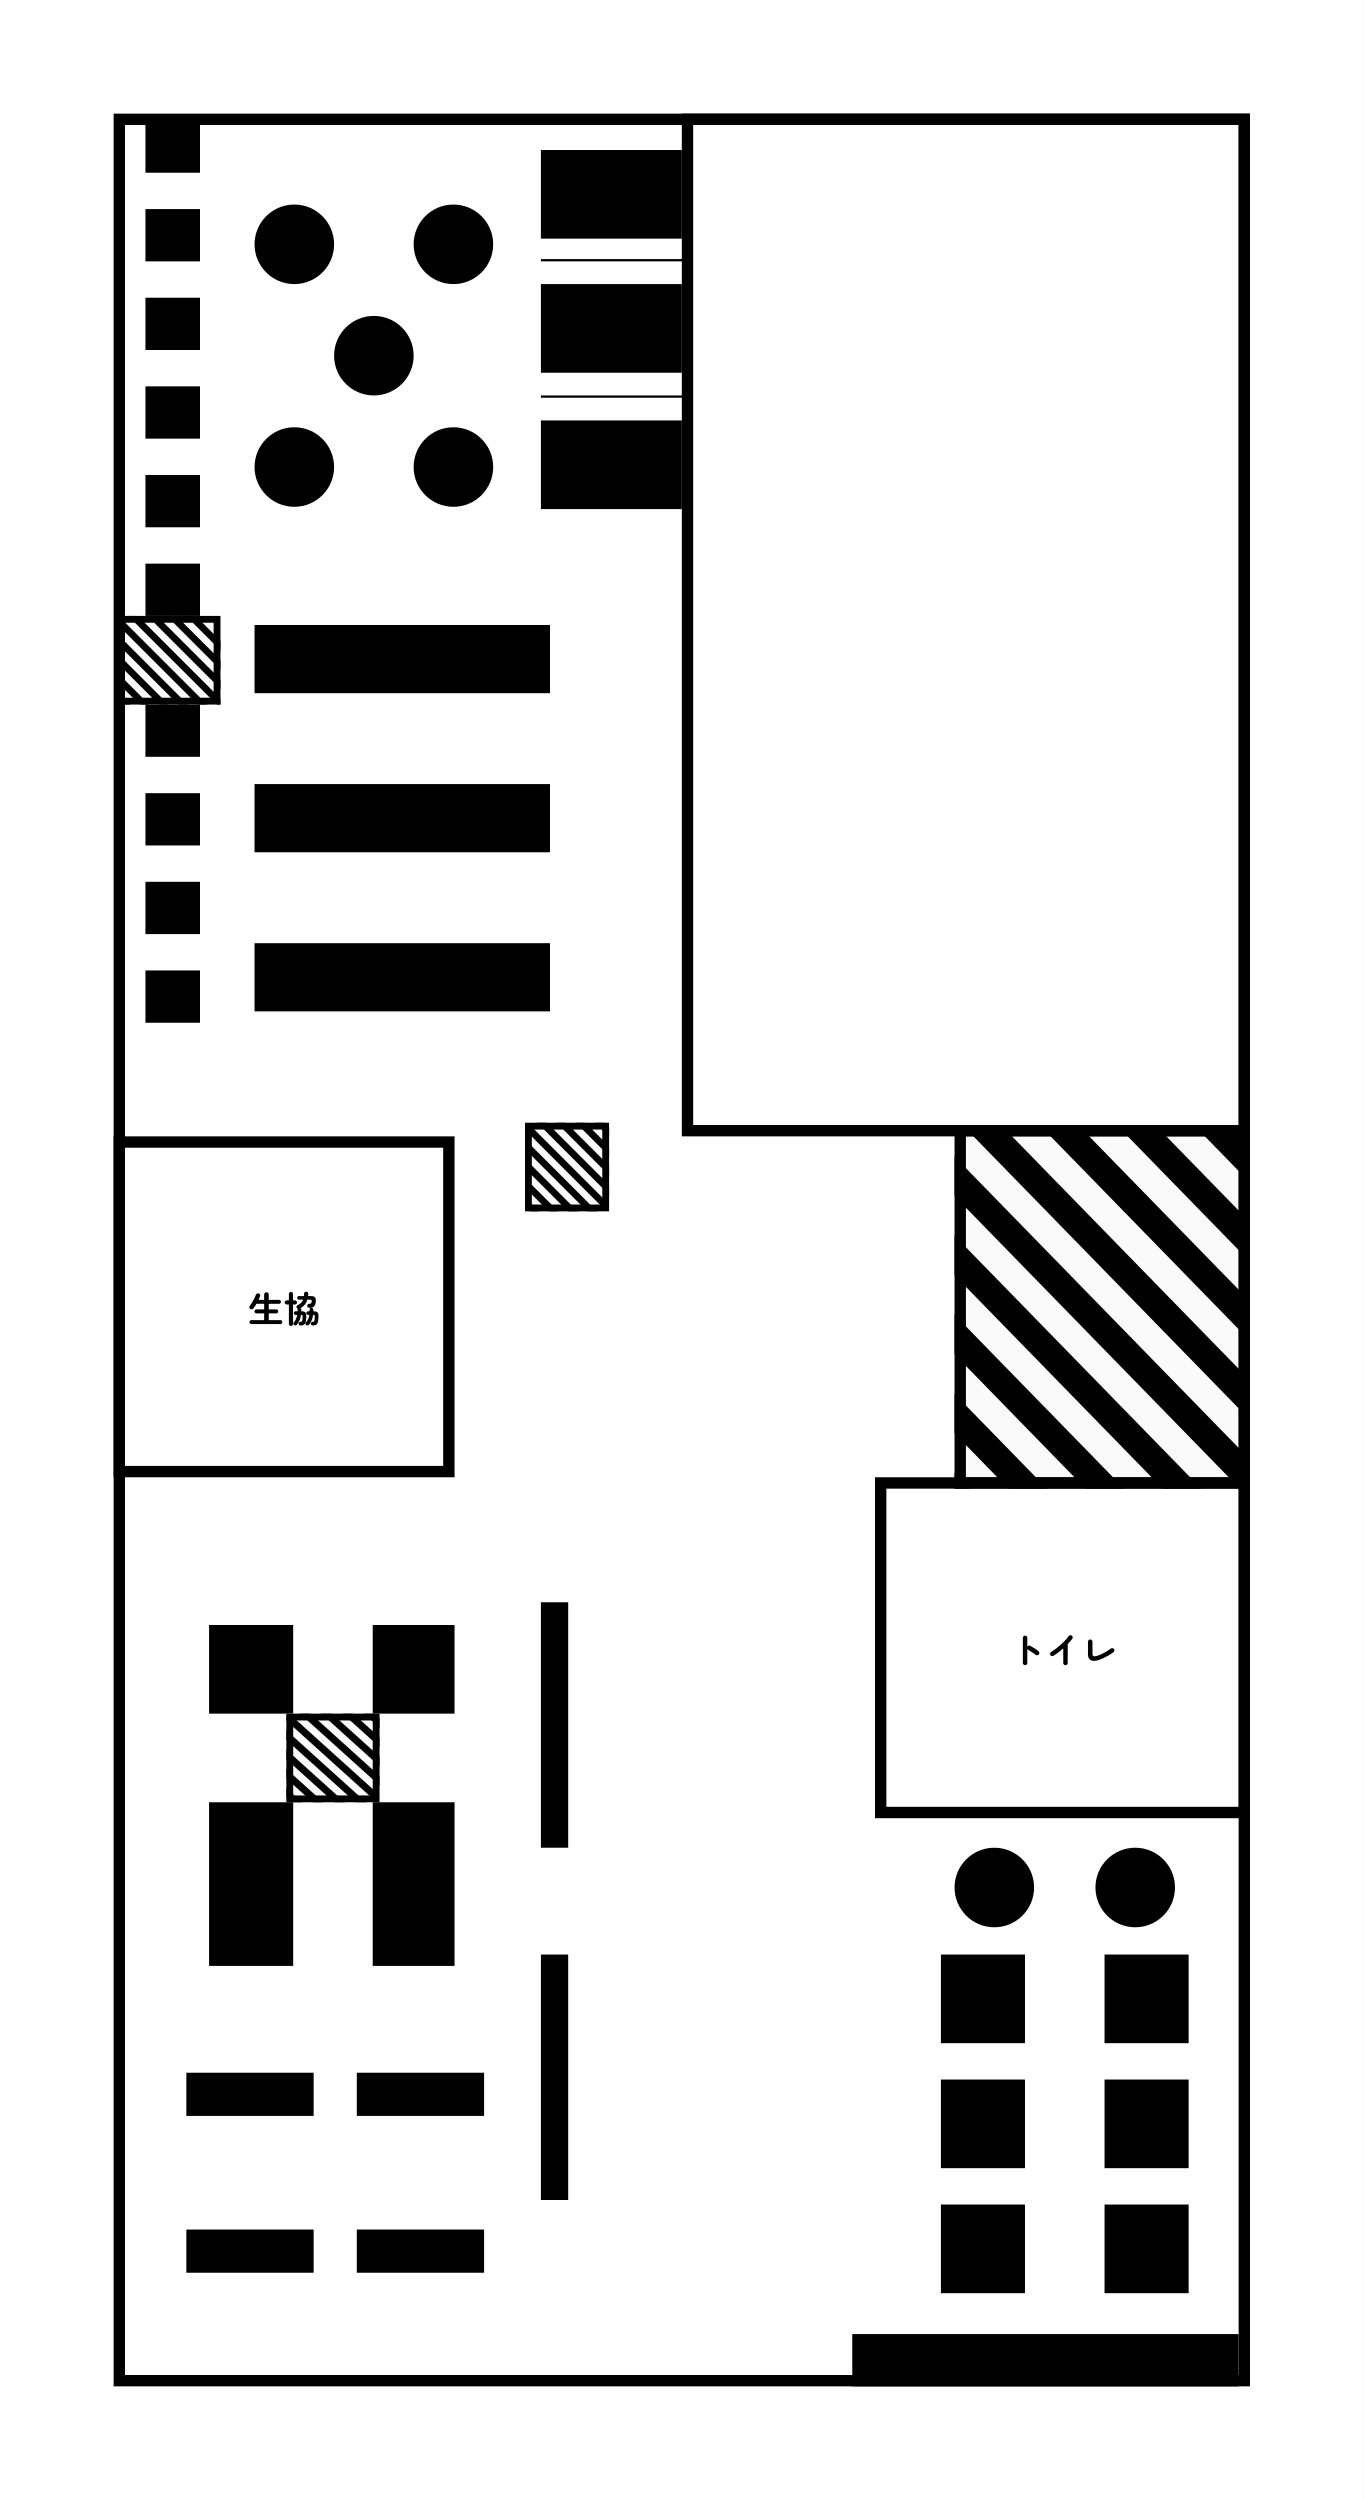
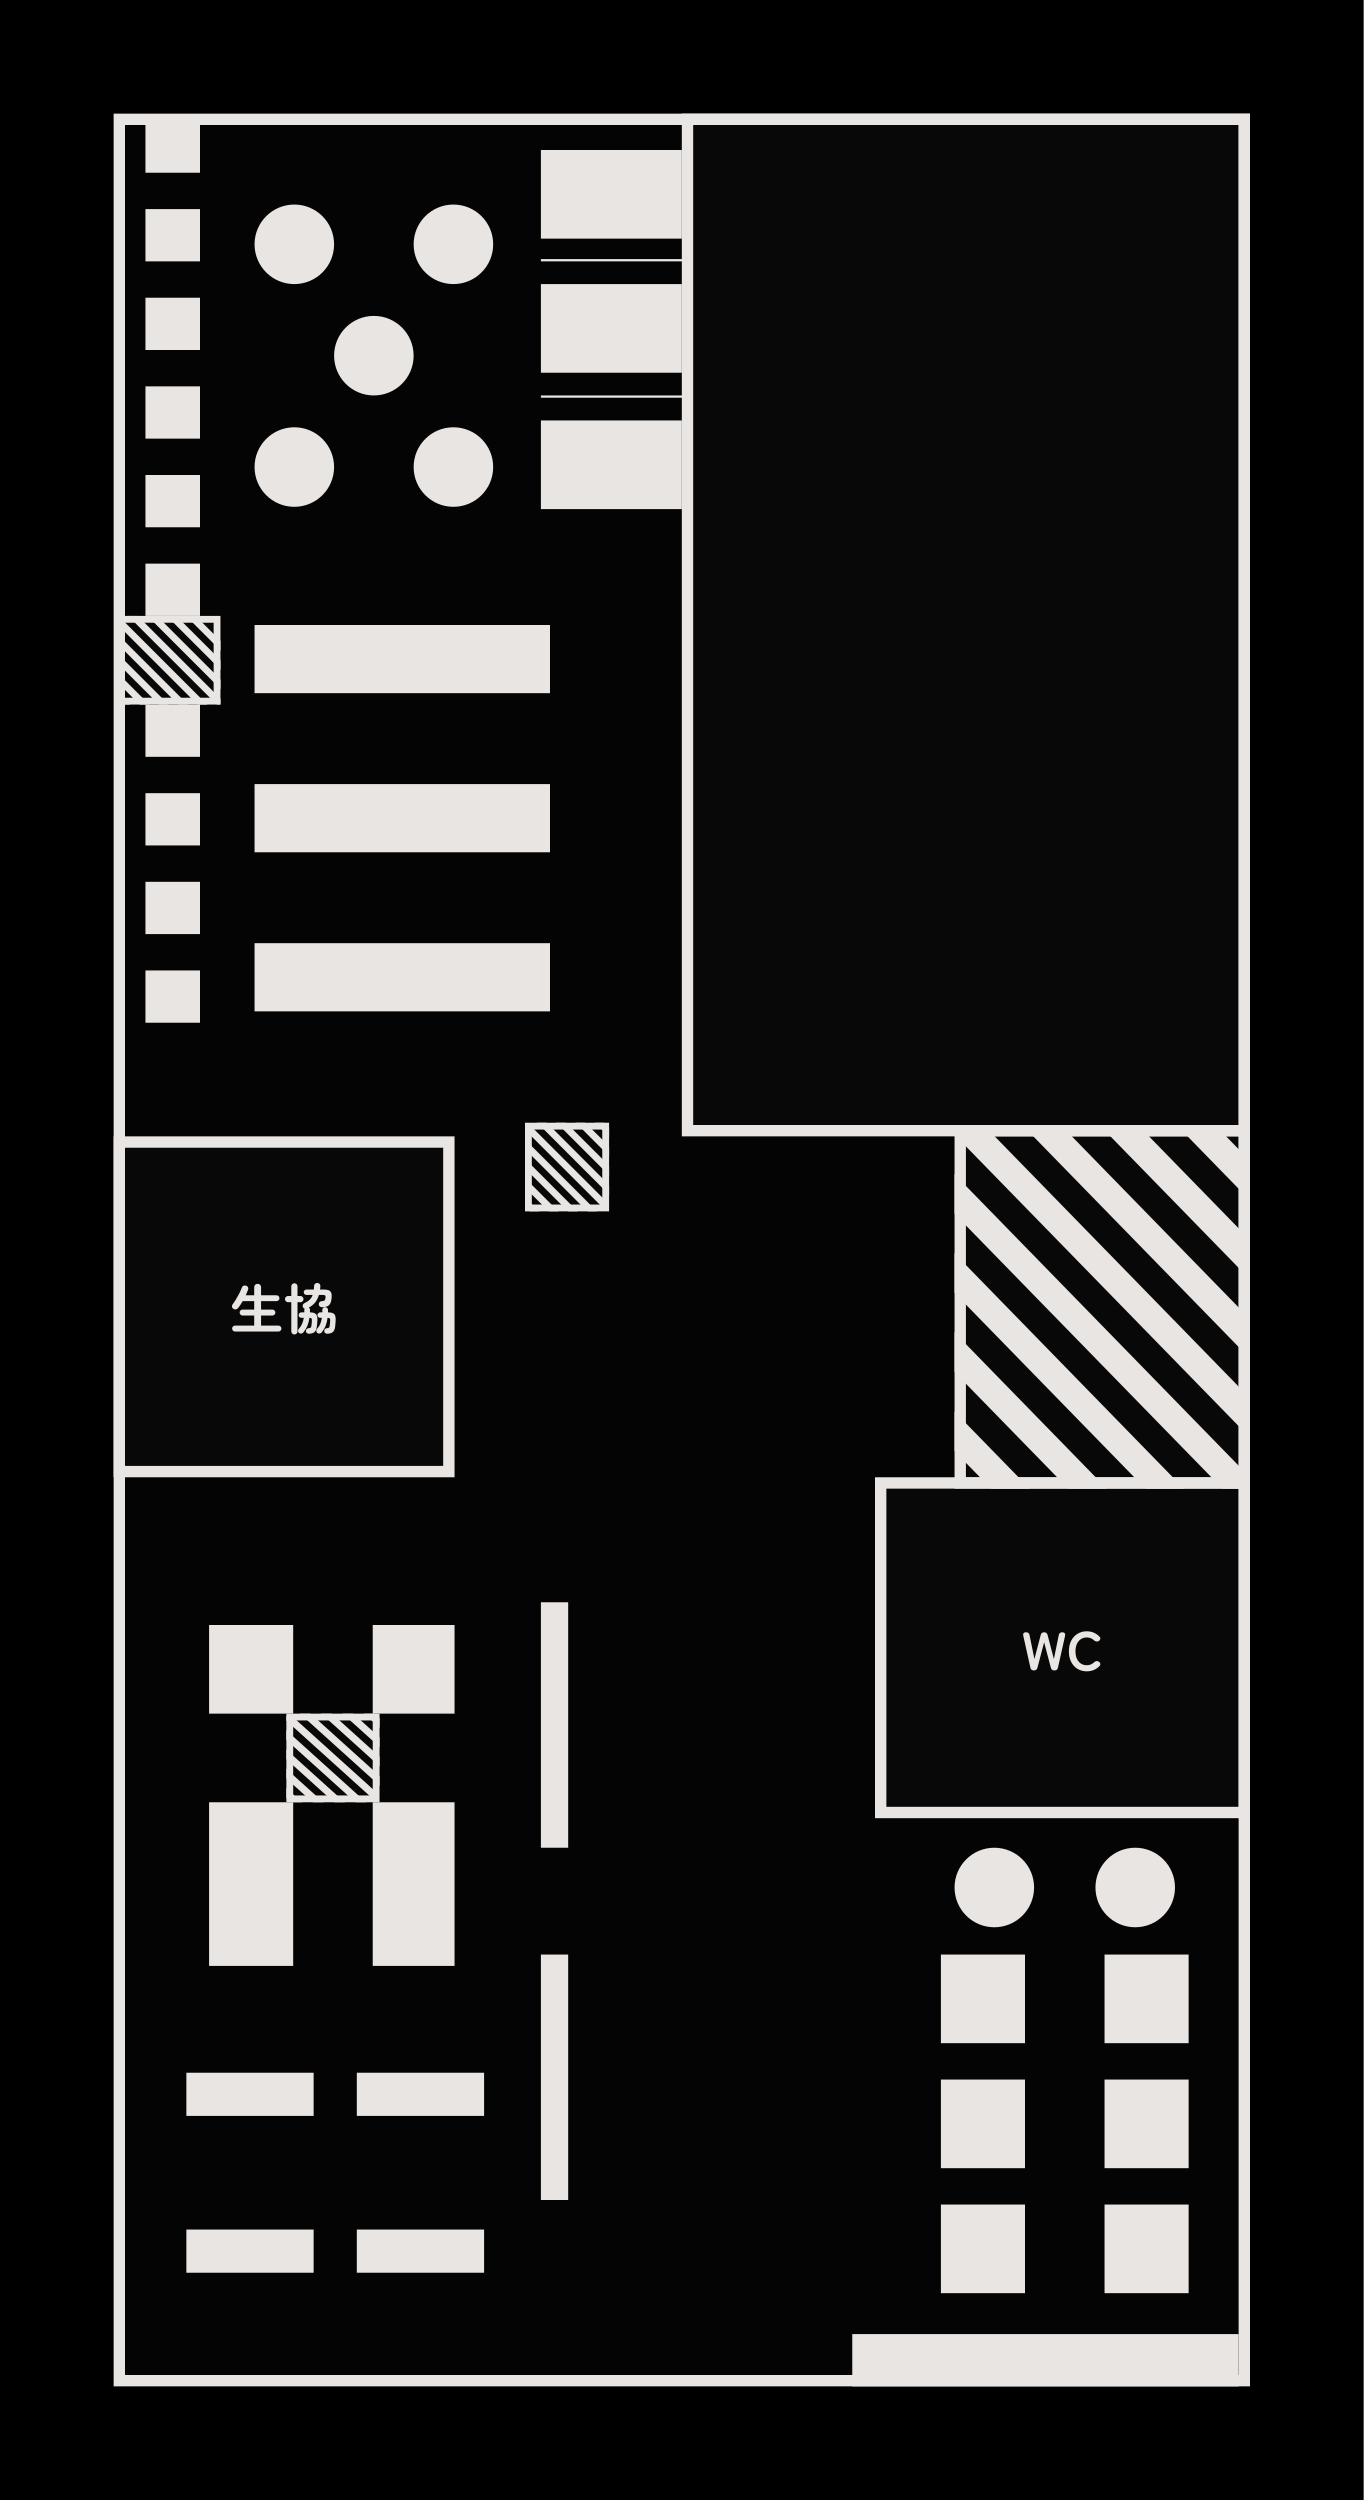
<svg xmlns="http://www.w3.org/2000/svg" width="600" height="1100" viewBox="0 0 600 1100" fill="none">
-   <rect width="600" height="1100" fill="white" />
-   <rect x="52.5" y="52.5" width="495" height="995" stroke="black" stroke-width="5" />
-   <rect x="302.5" y="52.5" width="245" height="445" stroke="black" stroke-width="5" />
-   <rect x="2.5" y="-2.5" width="160" height="145" transform="matrix(1 0 0 -1 385 795)" stroke="black" stroke-width="5" />
-   <rect x="52.5" y="502.5" width="145" height="145" stroke="black" stroke-width="5" />
-   <path d="M110.616 582.592C110.381 582.592 110.179 582.501 110.008 582.32C109.837 582.149 109.752 581.947 109.752 581.712C109.752 581.467 109.837 581.264 110.008 581.104C110.179 580.933 110.381 580.848 110.616 580.848H116.232V577.888H112.84C112.605 577.888 112.397 577.803 112.216 577.632C112.045 577.461 111.96 577.253 111.96 577.008C111.96 576.763 112.045 576.56 112.216 576.4C112.397 576.229 112.605 576.144 112.84 576.144H116.232V573.664H112.856C112.653 574.027 112.44 574.379 112.216 574.72C111.992 575.051 111.773 575.355 111.56 575.632C111.389 575.856 111.165 576.005 110.888 576.08C110.611 576.144 110.349 576.091 110.104 575.92C109.891 575.781 109.763 575.584 109.72 575.328C109.677 575.072 109.731 574.843 109.88 574.64C110.2 574.235 110.531 573.744 110.872 573.168C111.224 572.592 111.555 572 111.864 571.392C112.173 570.784 112.419 570.229 112.6 569.728C112.707 569.429 112.877 569.237 113.112 569.152C113.357 569.056 113.613 569.051 113.88 569.136C114.125 569.211 114.301 569.365 114.408 569.6C114.525 569.835 114.531 570.091 114.424 570.368C114.232 570.88 114.008 571.408 113.752 571.952H116.232V569.6C116.232 569.291 116.328 569.045 116.52 568.864C116.723 568.683 116.963 568.592 117.24 568.592C117.517 568.592 117.752 568.683 117.944 568.864C118.147 569.045 118.248 569.291 118.248 569.6V571.952H122.776C123.021 571.952 123.224 572.037 123.384 572.208C123.555 572.368 123.64 572.565 123.64 572.8C123.64 573.035 123.555 573.237 123.384 573.408C123.224 573.579 123.021 573.664 122.776 573.664H118.248V576.144H121.56C121.805 576.144 122.013 576.229 122.184 576.4C122.355 576.56 122.44 576.763 122.44 577.008C122.44 577.253 122.355 577.461 122.184 577.632C122.013 577.803 121.805 577.888 121.56 577.888H118.248V580.848H123.352C123.597 580.848 123.8 580.933 123.96 581.104C124.131 581.264 124.216 581.467 124.216 581.712C124.216 581.947 124.131 582.149 123.96 582.32C123.8 582.501 123.597 582.592 123.352 582.592H110.616ZM132.312 583.232C132.056 583.232 131.843 583.163 131.672 583.024C131.501 582.896 131.411 582.709 131.4 582.464C131.389 582.24 131.453 582.048 131.592 581.888C131.741 581.717 131.944 581.621 132.2 581.6C132.488 581.579 132.68 581.531 132.776 581.456C132.883 581.371 132.963 581.195 133.016 580.928C133.048 580.747 133.075 580.517 133.096 580.24C133.117 579.952 133.133 579.659 133.144 579.36C133.165 579.051 133.128 578.843 133.032 578.736C132.947 578.629 132.749 578.571 132.44 578.56C132.323 579.435 132.12 580.213 131.832 580.896C131.555 581.579 131.171 582.219 130.68 582.816C130.531 583.019 130.328 583.141 130.072 583.184C129.827 583.227 129.597 583.168 129.384 583.008C129.192 582.859 129.091 582.661 129.08 582.416C129.08 582.181 129.155 581.979 129.304 581.808C129.709 581.371 130.029 580.885 130.264 580.352C130.499 579.819 130.669 579.221 130.776 578.56H130.072C129.848 578.56 129.656 578.485 129.496 578.336C129.347 578.176 129.272 577.984 129.272 577.76C129.272 577.536 129.347 577.349 129.496 577.2C129.656 577.04 129.848 576.96 130.072 576.96H130.92C130.931 576.843 130.936 576.725 130.936 576.608C130.936 576.48 130.936 576.357 130.936 576.24C130.936 576.176 130.941 576.112 130.952 576.048C130.963 575.984 130.984 575.925 131.016 575.872C130.835 575.819 130.691 575.707 130.584 575.536C130.445 575.323 130.408 575.093 130.472 574.848C130.536 574.592 130.675 574.411 130.888 574.304C131.592 573.973 132.136 573.616 132.52 573.232C132.904 572.848 133.192 572.389 133.384 571.856H131.56C131.347 571.856 131.16 571.776 131 571.616C130.84 571.456 130.76 571.269 130.76 571.056C130.76 570.843 130.84 570.656 131 570.496C131.16 570.336 131.347 570.256 131.56 570.256H133.72C133.741 570.085 133.757 569.915 133.768 569.744C133.779 569.563 133.789 569.376 133.8 569.184C133.821 568.885 133.928 568.667 134.12 568.528C134.323 568.379 134.552 568.315 134.808 568.336C135.085 568.347 135.299 568.453 135.448 568.656C135.597 568.848 135.661 569.099 135.64 569.408C135.629 569.547 135.613 569.691 135.592 569.84C135.581 569.979 135.565 570.117 135.544 570.256H136.52C137.16 570.256 137.667 570.325 138.04 570.464C138.413 570.603 138.669 570.848 138.808 571.2C138.957 571.541 139.005 572.021 138.952 572.64C138.899 573.387 138.755 573.968 138.52 574.384C138.285 574.789 137.971 575.072 137.576 575.232C137.181 575.381 136.712 575.456 136.168 575.456C135.901 575.456 135.672 575.387 135.48 575.248C135.299 575.099 135.197 574.885 135.176 574.608C135.165 574.363 135.235 574.149 135.384 573.968C135.544 573.787 135.768 573.691 136.056 573.68C136.451 573.659 136.717 573.589 136.856 573.472C136.995 573.355 137.091 573.099 137.144 572.704C137.197 572.363 137.171 572.139 137.064 572.032C136.957 571.915 136.739 571.856 136.408 571.856H135.224C134.968 572.709 134.6 573.44 134.12 574.048C133.64 574.645 133.016 575.152 132.248 575.568C132.483 575.728 132.6 575.957 132.6 576.256C132.6 576.373 132.595 576.491 132.584 576.608C132.584 576.725 132.584 576.843 132.584 576.96C133.437 576.971 134.019 577.136 134.328 577.456C134.648 577.776 134.797 578.352 134.776 579.184C134.765 579.483 134.744 579.824 134.712 580.208C134.68 580.592 134.637 580.949 134.584 581.28C134.499 581.941 134.28 582.427 133.928 582.736C133.576 583.045 133.037 583.211 132.312 583.232ZM128.024 583.44C127.779 583.44 127.565 583.355 127.384 583.184C127.203 583.013 127.112 582.795 127.112 582.528V573.984H126.168C125.923 573.984 125.709 573.893 125.528 573.712C125.347 573.531 125.256 573.317 125.256 573.072C125.256 572.827 125.347 572.613 125.528 572.432C125.709 572.251 125.923 572.16 126.168 572.16H127.112V569.344C127.112 569.067 127.203 568.848 127.384 568.688C127.565 568.517 127.779 568.432 128.024 568.432C128.28 568.432 128.493 568.517 128.664 568.688C128.845 568.848 128.936 569.067 128.936 569.344V572.16H129.784C130.04 572.16 130.253 572.251 130.424 572.432C130.605 572.613 130.696 572.827 130.696 573.072C130.696 573.317 130.605 573.531 130.424 573.712C130.253 573.893 130.04 573.984 129.784 573.984H128.936V582.528C128.936 582.795 128.845 583.013 128.664 583.184C128.493 583.355 128.28 583.44 128.024 583.44ZM137.688 583.232C137.421 583.232 137.203 583.163 137.032 583.024C136.872 582.896 136.787 582.709 136.776 582.464C136.765 582.24 136.829 582.048 136.968 581.888C137.107 581.717 137.309 581.621 137.576 581.6C137.864 581.579 138.056 581.531 138.152 581.456C138.248 581.371 138.323 581.195 138.376 580.928C138.408 580.747 138.435 580.517 138.456 580.24C138.488 579.952 138.509 579.659 138.52 579.36C138.541 579.04 138.499 578.832 138.392 578.736C138.296 578.629 138.083 578.571 137.752 578.56C137.645 579.435 137.453 580.213 137.176 580.896C136.909 581.579 136.531 582.219 136.04 582.816C135.88 583.008 135.677 583.125 135.432 583.168C135.187 583.221 134.957 583.168 134.744 583.008C134.552 582.859 134.451 582.661 134.44 582.416C134.429 582.181 134.504 581.979 134.664 581.808C135.069 581.371 135.384 580.885 135.608 580.352C135.832 579.819 135.992 579.221 136.088 578.56H135.592C135.368 578.56 135.176 578.485 135.016 578.336C134.867 578.176 134.792 577.984 134.792 577.76C134.792 577.536 134.867 577.349 135.016 577.2C135.176 577.04 135.368 576.96 135.592 576.96H136.216C136.216 576.917 136.216 576.88 136.216 576.848C136.216 576.805 136.216 576.763 136.216 576.72C136.216 576.635 136.216 576.555 136.216 576.48C136.227 576.395 136.227 576.315 136.216 576.24C136.216 575.995 136.296 575.803 136.456 575.664C136.627 575.515 136.824 575.44 137.048 575.44C137.283 575.44 137.48 575.515 137.64 575.664C137.811 575.813 137.896 576.011 137.896 576.256C137.896 576.373 137.891 576.491 137.88 576.608C137.88 576.725 137.88 576.843 137.88 576.96C138.467 576.96 138.925 577.029 139.256 577.168C139.597 577.307 139.832 577.536 139.96 577.856C140.099 578.176 140.157 578.619 140.136 579.184C140.125 579.483 140.104 579.824 140.072 580.208C140.051 580.592 140.013 580.949 139.96 581.28C139.864 581.941 139.64 582.427 139.288 582.736C138.947 583.045 138.413 583.211 137.688 583.232Z" fill="black" />
-   <path d="M451.024 732.688C450.757 732.688 450.528 732.592 450.336 732.4C450.144 732.208 450.048 731.979 450.048 731.712V720.656C450.048 720.379 450.144 720.149 450.336 719.968C450.528 719.776 450.757 719.68 451.024 719.68C451.301 719.68 451.536 719.776 451.728 719.968C451.92 720.149 452.016 720.379 452.016 720.656V724.512C452.155 724.299 452.347 724.16 452.592 724.096C452.837 724.021 453.077 724.043 453.312 724.16C453.941 724.491 454.581 724.869 455.232 725.296C455.893 725.723 456.464 726.139 456.944 726.544C457.157 726.715 457.275 726.944 457.296 727.232C457.328 727.509 457.253 727.755 457.072 727.968C456.901 728.171 456.677 728.288 456.4 728.32C456.123 728.341 455.877 728.267 455.664 728.096C455.365 727.861 455.019 727.611 454.624 727.344C454.24 727.077 453.851 726.821 453.456 726.576C453.072 726.32 452.72 726.101 452.4 725.92C452.229 725.824 452.101 725.707 452.016 725.568V731.712C452.016 731.979 451.92 732.208 451.728 732.4C451.536 732.592 451.301 732.688 451.024 732.688ZM468.8 732.704C468.533 732.704 468.304 732.603 468.112 732.4C467.92 732.208 467.824 731.979 467.824 731.712V725.312C467.141 725.909 466.437 726.485 465.712 727.04C464.987 727.595 464.261 728.101 463.536 728.56C463.301 728.699 463.051 728.736 462.784 728.672C462.528 728.608 462.325 728.459 462.176 728.224C462.037 727.989 462 727.739 462.064 727.472C462.128 727.205 462.277 727.003 462.512 726.864C463.184 726.448 463.883 725.963 464.608 725.408C465.344 724.853 466.059 724.261 466.752 723.632C467.456 723.003 468.101 722.373 468.688 721.744C469.285 721.104 469.781 720.501 470.176 719.936C470.336 719.712 470.549 719.573 470.816 719.52C471.083 719.467 471.328 719.52 471.552 719.68C471.776 719.829 471.915 720.043 471.968 720.32C472.021 720.587 471.968 720.832 471.808 721.056C471.253 721.803 470.581 722.587 469.792 723.408V731.712C469.792 731.979 469.696 732.208 469.504 732.4C469.312 732.603 469.077 732.704 468.8 732.704ZM483.456 730.384C481.984 730.885 480.821 730.928 479.968 730.512C479.125 730.085 478.704 729.195 478.704 727.84V722.352C478.704 722.075 478.8 721.84 478.992 721.648C479.195 721.456 479.429 721.36 479.696 721.36C479.973 721.36 480.208 721.456 480.4 721.648C480.592 721.84 480.688 722.075 480.688 722.352V727.632C480.688 728.197 480.848 728.555 481.168 728.704C481.488 728.843 482.021 728.795 482.768 728.56C483.813 728.229 484.853 727.781 485.888 727.216C486.933 726.64 487.877 726.032 488.72 725.392C488.944 725.232 489.189 725.168 489.456 725.2C489.733 725.232 489.957 725.36 490.128 725.584C490.288 725.797 490.347 726.043 490.304 726.32C490.272 726.587 490.149 726.805 489.936 726.976C489.381 727.403 488.747 727.829 488.032 728.256C487.328 728.672 486.581 729.067 485.792 729.44C485.013 729.803 484.235 730.117 483.456 730.384Z" fill="black" />
-   <rect x="84.5" y="914.5" width="51" height="14" fill="black" stroke="black" stroke-width="5" />
-   <rect x="84.5" y="983.5" width="51" height="14" fill="black" stroke="black" stroke-width="5" />
-   <rect x="159.5" y="983.5" width="51" height="14" fill="black" stroke="black" stroke-width="5" />
-   <rect x="159.5" y="914.5" width="51" height="14" fill="black" stroke="black" stroke-width="5" />
-   <rect x="114.5" y="417.5" width="125" height="25" fill="black" stroke="black" stroke-width="5" />
-   <rect x="114.5" y="347.5" width="125" height="25" fill="black" stroke="black" stroke-width="5" />
-   <rect x="114.5" y="277.5" width="125" height="25" fill="black" stroke="black" stroke-width="5" />
-   <rect x="-2.5" y="2.5" width="7" height="103" transform="matrix(-1 0 0 1 245 860)" fill="black" stroke="black" stroke-width="5" />
-   <rect x="-2.5" y="2.5" width="7" height="103" transform="matrix(-1 0 0 1 245 705)" fill="black" stroke="black" stroke-width="5" />
-   <rect x="94.5" y="717.5" width="32" height="34" fill="black" stroke="black" stroke-width="5" />
-   <rect x="166.5" y="717.5" width="31" height="34" fill="black" stroke="black" stroke-width="5" />
-   <rect x="166.5" y="795.5" width="31" height="67" fill="black" stroke="black" stroke-width="5" />
-   <rect x="94.5" y="795.5" width="32" height="67" fill="black" stroke="black" stroke-width="5" />
-   <rect x="240.5" y="187.5" width="57" height="34" fill="black" stroke="black" stroke-width="5" />
-   <rect x="240.5" y="127.5" width="57" height="34" fill="black" stroke="black" stroke-width="5" />
-   <rect x="240.5" y="68.5" width="57" height="34" fill="black" stroke="black" stroke-width="5" />
-   <line x1="238" y1="174.5" x2="301" y2="174.5" stroke="black" />
-   <line x1="238" y1="114.5" x2="301" y2="114.5" stroke="black" />
-   <rect x="66.5" y="429.5" width="19" height="18" fill="black" stroke="black" stroke-width="5" />
-   <rect x="66.5" y="390.5" width="19" height="18" fill="black" stroke="black" stroke-width="5" />
-   <rect x="66.5" y="351.5" width="19" height="18" fill="black" stroke="black" stroke-width="5" />
-   <rect x="66.5" y="312.5" width="19" height="18" fill="black" stroke="black" stroke-width="5" />
-   <rect x="66.5" y="250.5" width="19" height="18" fill="black" stroke="black" stroke-width="5" />
-   <rect x="66.5" y="211.5" width="19" height="18" fill="black" stroke="black" stroke-width="5" />
-   <rect x="66.5" y="172.5" width="19" height="18" fill="black" stroke="black" stroke-width="5" />
-   <rect x="66.5" y="133.5" width="19" height="18" fill="black" stroke="black" stroke-width="5" />
-   <rect x="66.5" y="94.5" width="19" height="18" fill="black" stroke="black" stroke-width="5" />
-   <rect x="66.5" y="55.5" width="19" height="18" fill="black" stroke="black" stroke-width="5" />
+   <rect width="600" height="1100" fill="black" />
+   <rect x="52.5" y="52.5" width="495" height="995" fill="#EDECF4" fill-opacity="0.02" stroke="#E9E5E2" stroke-width="5" />
+   <rect x="302.5" y="52.5" width="245" height="445" fill="#EDECF4" fill-opacity="0.02" stroke="#E9E5E2" stroke-width="5" />
+   <rect x="2.5" y="-2.5" width="160" height="145" transform="matrix(1 0 0 -1 385 795)" fill="#EDECF4" fill-opacity="0.02" stroke="#E9E5E2" stroke-width="5" />
+   <rect x="52.5" y="502.5" width="145" height="145" fill="#EDECF4" fill-opacity="0.02" stroke="#E9E5E2" stroke-width="5" />
+   <path d="M103.424 585.888C103.072 585.888 102.768 585.752 102.512 585.48C102.256 585.224 102.128 584.92 102.128 584.568C102.128 584.2 102.256 583.896 102.512 583.656C102.768 583.4 103.072 583.272 103.424 583.272H111.848V578.832H106.76C106.408 578.832 106.096 578.704 105.824 578.448C105.568 578.192 105.44 577.88 105.44 577.512C105.44 577.144 105.568 576.84 105.824 576.6C106.096 576.344 106.408 576.216 106.76 576.216H111.848V572.496H106.784C106.48 573.04 106.16 573.568 105.824 574.08C105.488 574.576 105.16 575.032 104.84 575.448C104.584 575.784 104.248 576.008 103.832 576.12C103.416 576.216 103.024 576.136 102.656 575.88C102.336 575.672 102.144 575.376 102.08 574.992C102.016 574.608 102.096 574.264 102.32 573.96C102.8 573.352 103.296 572.616 103.808 571.752C104.336 570.888 104.832 570 105.296 569.088C105.76 568.176 106.128 567.344 106.4 566.592C106.56 566.144 106.816 565.856 107.168 565.728C107.536 565.584 107.92 565.576 108.32 565.704C108.688 565.816 108.952 566.048 109.112 566.4C109.288 566.752 109.296 567.136 109.136 567.552C108.848 568.32 108.512 569.112 108.128 569.928H111.848V566.4C111.848 565.936 111.992 565.568 112.28 565.296C112.584 565.024 112.944 564.888 113.36 564.888C113.776 564.888 114.128 565.024 114.416 565.296C114.72 565.568 114.872 565.936 114.872 566.4V569.928H121.664C122.032 569.928 122.336 570.056 122.576 570.312C122.832 570.552 122.96 570.848 122.96 571.2C122.96 571.552 122.832 571.856 122.576 572.112C122.336 572.368 122.032 572.496 121.664 572.496H114.872V576.216H119.84C120.208 576.216 120.52 576.344 120.776 576.6C121.032 576.84 121.16 577.144 121.16 577.512C121.16 577.88 121.032 578.192 120.776 578.448C120.52 578.704 120.208 578.832 119.84 578.832H114.872V583.272H122.528C122.896 583.272 123.2 583.4 123.44 583.656C123.696 583.896 123.824 584.2 123.824 584.568C123.824 584.92 123.696 585.224 123.44 585.48C123.2 585.752 122.896 585.888 122.528 585.888H103.424ZM135.968 586.848C135.584 586.848 135.264 586.744 135.008 586.536C134.752 586.344 134.616 586.064 134.6 585.696C134.584 585.36 134.68 585.072 134.888 584.832C135.112 584.576 135.416 584.432 135.8 584.4C136.232 584.368 136.52 584.296 136.664 584.184C136.824 584.056 136.944 583.792 137.024 583.392C137.072 583.12 137.112 582.776 137.144 582.36C137.176 581.928 137.2 581.488 137.216 581.04C137.248 580.576 137.192 580.264 137.048 580.104C136.92 579.944 136.624 579.856 136.16 579.84C135.984 581.152 135.68 582.32 135.248 583.344C134.832 584.368 134.256 585.328 133.52 586.224C133.296 586.528 132.992 586.712 132.608 586.776C132.24 586.84 131.896 586.752 131.576 586.512C131.288 586.288 131.136 585.992 131.12 585.624C131.12 585.272 131.232 584.968 131.456 584.712C132.064 584.056 132.544 583.328 132.896 582.528C133.248 581.728 133.504 580.832 133.664 579.84H132.608C132.272 579.84 131.984 579.728 131.744 579.504C131.52 579.264 131.408 578.976 131.408 578.64C131.408 578.304 131.52 578.024 131.744 577.8C131.984 577.56 132.272 577.44 132.608 577.44H133.88C133.896 577.264 133.904 577.088 133.904 576.912C133.904 576.72 133.904 576.536 133.904 576.36C133.904 576.264 133.912 576.168 133.928 576.072C133.944 575.976 133.976 575.888 134.024 575.808C133.752 575.728 133.536 575.56 133.376 575.304C133.168 574.984 133.112 574.64 133.208 574.272C133.304 573.888 133.512 573.616 133.832 573.456C134.888 572.96 135.704 572.424 136.28 571.848C136.856 571.272 137.288 570.584 137.576 569.784H134.84C134.52 569.784 134.24 569.664 134 569.424C133.76 569.184 133.64 568.904 133.64 568.584C133.64 568.264 133.76 567.984 134 567.744C134.24 567.504 134.52 567.384 134.84 567.384H138.08C138.112 567.128 138.136 566.872 138.152 566.616C138.168 566.344 138.184 566.064 138.2 565.776C138.232 565.328 138.392 565 138.68 564.792C138.984 564.568 139.328 564.472 139.712 564.504C140.128 564.52 140.448 564.68 140.672 564.984C140.896 565.272 140.992 565.648 140.96 566.112C140.944 566.32 140.92 566.536 140.888 566.76C140.872 566.968 140.848 567.176 140.816 567.384H142.28C143.24 567.384 144 567.488 144.56 567.696C145.12 567.904 145.504 568.272 145.712 568.8C145.936 569.312 146.008 570.032 145.928 570.96C145.848 572.08 145.632 572.952 145.28 573.576C144.928 574.184 144.456 574.608 143.864 574.848C143.272 575.072 142.568 575.184 141.752 575.184C141.352 575.184 141.008 575.08 140.72 574.872C140.448 574.648 140.296 574.328 140.264 573.912C140.248 573.544 140.352 573.224 140.576 572.952C140.816 572.68 141.152 572.536 141.584 572.52C142.176 572.488 142.576 572.384 142.784 572.208C142.992 572.032 143.136 571.648 143.216 571.056C143.296 570.544 143.256 570.208 143.096 570.048C142.936 569.872 142.608 569.784 142.112 569.784H140.336C139.952 571.064 139.4 572.16 138.68 573.072C137.96 573.968 137.024 574.728 135.872 575.352C136.224 575.592 136.4 575.936 136.4 576.384C136.4 576.56 136.392 576.736 136.376 576.912C136.376 577.088 136.376 577.264 136.376 577.44C137.656 577.456 138.528 577.704 138.992 578.184C139.472 578.664 139.696 579.528 139.664 580.776C139.648 581.224 139.616 581.736 139.568 582.312C139.52 582.888 139.456 583.424 139.376 583.92C139.248 584.912 138.92 585.64 138.392 586.104C137.864 586.568 137.056 586.816 135.968 586.848ZM129.536 587.16C129.168 587.16 128.848 587.032 128.576 586.776C128.304 586.52 128.168 586.192 128.168 585.792V572.976H126.752C126.384 572.976 126.064 572.84 125.792 572.568C125.52 572.296 125.384 571.976 125.384 571.608C125.384 571.24 125.52 570.92 125.792 570.648C126.064 570.376 126.384 570.24 126.752 570.24H128.168V566.016C128.168 565.6 128.304 565.272 128.576 565.032C128.848 564.776 129.168 564.648 129.536 564.648C129.92 564.648 130.24 564.776 130.496 565.032C130.768 565.272 130.904 565.6 130.904 566.016V570.24H132.176C132.56 570.24 132.88 570.376 133.136 570.648C133.408 570.92 133.544 571.24 133.544 571.608C133.544 571.976 133.408 572.296 133.136 572.568C132.88 572.84 132.56 572.976 132.176 572.976H130.904V585.792C130.904 586.192 130.768 586.52 130.496 586.776C130.24 587.032 129.92 587.16 129.536 587.16ZM144.032 586.848C143.632 586.848 143.304 586.744 143.048 586.536C142.808 586.344 142.68 586.064 142.664 585.696C142.648 585.36 142.744 585.072 142.952 584.832C143.16 584.576 143.464 584.432 143.864 584.4C144.296 584.368 144.584 584.296 144.728 584.184C144.872 584.056 144.984 583.792 145.064 583.392C145.112 583.12 145.152 582.776 145.184 582.36C145.232 581.928 145.264 581.488 145.28 581.04C145.312 580.56 145.248 580.248 145.088 580.104C144.944 579.944 144.624 579.856 144.128 579.84C143.968 581.152 143.68 582.32 143.264 583.344C142.864 584.368 142.296 585.328 141.56 586.224C141.32 586.512 141.016 586.688 140.648 586.752C140.28 586.832 139.936 586.752 139.616 586.512C139.328 586.288 139.176 585.992 139.16 585.624C139.144 585.272 139.256 584.968 139.496 584.712C140.104 584.056 140.576 583.328 140.912 582.528C141.248 581.728 141.488 580.832 141.632 579.84H140.888C140.552 579.84 140.264 579.728 140.024 579.504C139.8 579.264 139.688 578.976 139.688 578.64C139.688 578.304 139.8 578.024 140.024 577.8C140.264 577.56 140.552 577.44 140.888 577.44H141.824C141.824 577.376 141.824 577.32 141.824 577.272C141.824 577.208 141.824 577.144 141.824 577.08C141.824 576.952 141.824 576.832 141.824 576.72C141.84 576.592 141.84 576.472 141.824 576.36C141.824 575.992 141.944 575.704 142.184 575.496C142.44 575.272 142.736 575.16 143.072 575.16C143.424 575.16 143.72 575.272 143.96 575.496C144.216 575.72 144.344 576.016 144.344 576.384C144.344 576.56 144.336 576.736 144.32 576.912C144.32 577.088 144.32 577.264 144.32 577.44C145.2 577.44 145.888 577.544 146.384 577.752C146.896 577.96 147.248 578.304 147.44 578.784C147.648 579.264 147.736 579.928 147.704 580.776C147.688 581.224 147.656 581.736 147.608 582.312C147.576 582.888 147.52 583.424 147.44 583.92C147.296 584.912 146.96 585.64 146.432 586.104C145.92 586.568 145.12 586.816 144.032 586.848Z" fill="#E9E5E2" />
+   <path d="M454.902 735C454.038 735 453.526 734.584 453.366 733.752L450.246 719.76C450.134 719.248 450.174 718.864 450.366 718.608C450.574 718.336 450.894 718.2 451.326 718.2C451.838 718.2 452.222 718.296 452.478 718.488C452.75 718.68 452.926 719.008 453.006 719.472L455.142 729.984L457.902 719.424C458.11 718.608 458.614 718.2 459.414 718.2C460.23 718.2 460.742 718.608 460.95 719.424L463.71 729.984L465.846 719.472C465.99 718.624 466.502 718.2 467.382 718.2C467.878 718.2 468.238 718.336 468.462 718.608C468.686 718.88 468.742 719.264 468.63 719.76L465.51 733.752C465.35 734.584 464.83 735 463.95 735C463.102 735 462.574 734.592 462.366 733.776L459.414 722.592L456.486 733.776C456.278 734.592 455.75 735 454.902 735ZM478.181 735.384C476.661 735.384 475.301 735.024 474.101 734.304C472.917 733.584 471.989 732.568 471.317 731.256C470.645 729.928 470.309 728.376 470.309 726.6C470.309 724.808 470.645 723.256 471.317 721.944C471.989 720.616 472.917 719.592 474.101 718.872C475.301 718.136 476.661 717.768 478.181 717.768C479.317 717.768 480.357 717.976 481.301 718.392C482.261 718.808 483.093 719.392 483.797 720.144C484.117 720.496 484.221 720.856 484.109 721.224C483.997 721.576 483.781 721.848 483.461 722.04L483.341 722.112C483.133 722.24 482.837 722.288 482.453 722.256C482.069 722.224 481.717 722.056 481.397 721.752C480.981 721.336 480.501 721.024 479.957 720.816C479.429 720.592 478.837 720.48 478.181 720.48C477.189 720.48 476.317 720.736 475.565 721.248C474.813 721.744 474.229 722.456 473.813 723.384C473.413 724.296 473.213 725.368 473.213 726.6C473.213 727.816 473.413 728.888 473.813 729.816C474.229 730.728 474.813 731.44 475.565 731.952C476.317 732.448 477.189 732.696 478.181 732.696C479.445 732.696 480.517 732.272 481.397 731.424C481.717 731.12 482.045 730.944 482.381 730.896C482.717 730.848 483.037 730.896 483.341 731.04L483.389 731.088C483.725 731.248 483.957 731.52 484.085 731.904C484.229 732.272 484.149 732.632 483.845 732.984C483.141 733.752 482.309 734.344 481.349 734.76C480.389 735.176 479.333 735.384 478.181 735.384Z" fill="#E9E5E2" />
+   <rect x="84.5" y="914.5" width="51" height="14" fill="#E9E5E2" stroke="#E9E5E2" stroke-width="5" />
+   <rect x="84.5" y="983.5" width="51" height="14" fill="#E9E5E2" stroke="#E9E5E2" stroke-width="5" />
+   <rect x="159.5" y="983.5" width="51" height="14" fill="#E9E5E2" stroke="#E9E5E2" stroke-width="5" />
+   <rect x="159.5" y="914.5" width="51" height="14" fill="#E9E5E2" stroke="#E9E5E2" stroke-width="5" />
+   <rect x="114.5" y="417.5" width="125" height="25" fill="#E9E5E2" stroke="#E9E5E2" stroke-width="5" />
+   <rect x="114.5" y="347.5" width="125" height="25" fill="#E9E5E2" stroke="#E9E5E2" stroke-width="5" />
+   <rect x="114.5" y="277.5" width="125" height="25" fill="#E9E5E2" stroke="#E9E5E2" stroke-width="5" />
+   <rect x="-2.5" y="2.5" width="7" height="103" transform="matrix(-1 0 0 1 245 860)" fill="#E9E5E2" stroke="#E9E5E2" stroke-width="5" />
+   <rect x="-2.5" y="2.5" width="7" height="103" transform="matrix(-1 0 0 1 245 705)" fill="#E9E5E2" stroke="#E9E5E2" stroke-width="5" />
+   <rect x="94.5" y="717.5" width="32" height="34" fill="#E9E5E2" stroke="#E9E5E2" stroke-width="5" />
+   <rect x="166.5" y="717.5" width="31" height="34" fill="#E9E5E2" stroke="#E9E5E2" stroke-width="5" />
+   <rect x="166.5" y="795.5" width="31" height="67" fill="#E9E5E2" stroke="#E9E5E2" stroke-width="5" />
+   <rect x="94.5" y="795.5" width="32" height="67" fill="#E9E5E2" stroke="#E9E5E2" stroke-width="5" />
+   <rect x="240.5" y="187.5" width="57" height="34" fill="#E9E5E2" stroke="#E9E5E2" stroke-width="5" />
+   <rect x="240.5" y="127.5" width="57" height="34" fill="#E9E5E2" stroke="#E9E5E2" stroke-width="5" />
+   <rect x="240.5" y="68.5" width="57" height="34" fill="#E9E5E2" stroke="#E9E5E2" stroke-width="5" />
+   <line x1="238" y1="174.5" x2="301" y2="174.5" stroke="#E9E5E2" />
+   <line x1="238" y1="114.5" x2="301" y2="114.5" stroke="#E9E5E2" />
+   <rect x="66.5" y="429.5" width="19" height="18" fill="#E9E5E2" stroke="#E9E5E2" stroke-width="5" />
+   <rect x="66.5" y="390.5" width="19" height="18" fill="#E9E5E2" stroke="#E9E5E2" stroke-width="5" />
+   <rect x="66.5" y="351.5" width="19" height="18" fill="#E9E5E2" stroke="#E9E5E2" stroke-width="5" />
+   <rect x="66.5" y="312.5" width="19" height="18" fill="#E9E5E2" stroke="#E9E5E2" stroke-width="5" />
+   <rect x="66.5" y="250.5" width="19" height="18" fill="#E9E5E2" stroke="#E9E5E2" stroke-width="5" />
+   <rect x="66.5" y="211.5" width="19" height="18" fill="#E9E5E2" stroke="#E9E5E2" stroke-width="5" />
+   <rect x="66.5" y="172.5" width="19" height="18" fill="#E9E5E2" stroke="#E9E5E2" stroke-width="5" />
+   <rect x="66.5" y="133.5" width="19" height="18" fill="#E9E5E2" stroke="#E9E5E2" stroke-width="5" />
+   <rect x="66.5" y="94.5" width="19" height="18" fill="#E9E5E2" stroke="#E9E5E2" stroke-width="5" />
+   <rect x="66.5" y="55.5" width="19" height="18" fill="#E9E5E2" stroke="#E9E5E2" stroke-width="5" />
  <mask id="mask0_1_4" style="mask-type:alpha" maskUnits="userSpaceOnUse" x="51" y="271" width="46" height="39">
-     <rect x="53.5" y="273.5" width="41" height="34" fill="black" stroke="black" stroke-width="5" />
+     <rect x="53.5" y="273.5" width="41" height="34" fill="#F4ECEC" stroke="#F4ECEC" stroke-width="5" />
  </mask>
  <g mask="url(#mask0_1_4)">
-     <rect x="33" y="290.062" width="3" height="97" transform="rotate(-45 33 290.062)" fill="black" />
-     <rect x="49.971" y="273.092" width="3" height="97" transform="rotate(-45 49.9706 273.092)" fill="black" />
-     <rect x="54.213" y="268.849" width="3" height="97" transform="rotate(-45 54.2132 268.849)" fill="black" />
-     <rect x="58.456" y="264.607" width="3" height="97" transform="rotate(-45 58.4558 264.607)" fill="black" />
-     <rect x="62.699" y="260.364" width="3" height="97" transform="rotate(-45 62.6985 260.364)" fill="black" />
-     <rect x="66.941" y="256.121" width="3" height="97" transform="rotate(-45 66.9411 256.121)" fill="black" />
-     <rect x="41.485" y="281.577" width="3" height="97" transform="rotate(-45 41.4853 281.577)" fill="black" />
-     <rect x="45.728" y="277.335" width="3" height="97" transform="rotate(-45 45.7279 277.335)" fill="black" />
-     <rect x="37.243" y="285.82" width="3" height="97" transform="rotate(-45 37.2426 285.82)" fill="black" />
+     <rect x="33.707" y="290.062" width="2" height="96" transform="rotate(-45 33.7071 290.062)" fill="#E9E5E2" stroke="#E9E5E2" />
+     <rect x="50.678" y="273.092" width="2" height="96" transform="rotate(-45 50.6777 273.092)" fill="#E9E5E2" stroke="#E9E5E2" />
+     <rect x="54.92" y="268.849" width="2" height="96" transform="rotate(-45 54.9203 268.849)" fill="#E9E5E2" stroke="#E9E5E2" />
+     <rect x="59.163" y="264.607" width="2" height="96" transform="rotate(-45 59.163 264.607)" fill="#E9E5E2" stroke="#E9E5E2" />
+     <rect x="63.406" y="260.364" width="2" height="96" transform="rotate(-45 63.4056 260.364)" fill="#E9E5E2" stroke="#E9E5E2" />
+     <rect x="67.648" y="256.121" width="2" height="96" transform="rotate(-45 67.6482 256.121)" fill="#E9E5E2" stroke="#E9E5E2" />
+     <rect x="42.192" y="281.577" width="2" height="96" transform="rotate(-45 42.1924 281.577)" fill="#E9E5E2" stroke="#E9E5E2" />
+     <rect x="46.435" y="277.335" width="2" height="96" transform="rotate(-45 46.435 277.335)" fill="#E9E5E2" stroke="#E9E5E2" />
+     <rect x="37.95" y="285.82" width="2" height="96" transform="rotate(-45 37.9497 285.82)" fill="#E9E5E2" stroke="#E9E5E2" />
  </g>
-   <rect x="52.5" y="272.5" width="43" height="36" fill="black" fill-opacity="0.02" stroke="black" stroke-width="3" />
-   <rect x="377.5" y="1029.5" width="165" height="18" fill="black" stroke="black" stroke-width="5" />
-   <rect x="416.5" y="862.5" width="32" height="34" fill="black" stroke="black" stroke-width="5" />
-   <rect x="416.5" y="917.5" width="32" height="34" fill="black" stroke="black" stroke-width="5" />
-   <rect x="416.5" y="972.5" width="32" height="34" fill="black" stroke="black" stroke-width="5" />
-   <rect x="488.5" y="972.5" width="32" height="34" fill="black" stroke="black" stroke-width="5" />
-   <rect x="488.5" y="917.5" width="32" height="34" fill="black" stroke="black" stroke-width="5" />
-   <rect x="488.5" y="862.5" width="32" height="34" fill="black" stroke="black" stroke-width="5" />
-   <circle cx="437.5" cy="830.5" r="17.5" fill="black" />
-   <circle cx="499.5" cy="830.5" r="17.5" fill="black" />
+   <rect x="52.5" y="272.5" width="43" height="36" fill="#EDECF4" fill-opacity="0.02" stroke="#E9E5E2" stroke-width="3" />
+   <rect x="377.5" y="1029.5" width="165" height="18" fill="#E9E5E2" stroke="#E9E5E2" stroke-width="5" />
+   <rect x="416.5" y="862.5" width="32" height="34" fill="#E9E5E2" stroke="#E9E5E2" stroke-width="5" />
+   <rect x="416.5" y="917.5" width="32" height="34" fill="#E9E5E2" stroke="#E9E5E2" stroke-width="5" />
+   <rect x="416.5" y="972.5" width="32" height="34" fill="#E9E5E2" stroke="#E9E5E2" stroke-width="5" />
+   <rect x="488.5" y="972.5" width="32" height="34" fill="#E9E5E2" stroke="#E9E5E2" stroke-width="5" />
+   <rect x="488.5" y="917.5" width="32" height="34" fill="#E9E5E2" stroke="#E9E5E2" stroke-width="5" />
+   <rect x="488.5" y="862.5" width="32" height="34" fill="#E9E5E2" stroke="#E9E5E2" stroke-width="5" />
+   <circle cx="437.5" cy="830.5" r="17" fill="#E9E5E2" stroke="#E9E5E2" />
+   <circle cx="499.5" cy="830.5" r="17" fill="#E9E5E2" stroke="#E9E5E2" />
  <mask id="mask1_1_4" style="mask-type:alpha" maskUnits="userSpaceOnUse" x="126" y="754" width="41" height="39">
-     <rect x="128.5" y="756.5" width="36" height="34" fill="black" stroke="black" stroke-width="5" />
+     <rect x="128.5" y="756.5" width="36" height="34" fill="#F4ECEC" stroke="#F4ECEC" stroke-width="5" />
  </mask>
  <g mask="url(#mask1_1_4)">
-     <rect width="3.166" height="52.772" transform="matrix(0.742393 -0.669964 0.742393 0.669964 106.054 773.062)" fill="black" />
-     <rect width="3.166" height="52.772" transform="matrix(0.742393 -0.669964 0.742393 0.669964 124.859 756.092)" fill="black" />
-     <rect width="3.166" height="52.772" transform="matrix(0.742393 -0.669964 0.742393 0.669964 129.561 751.849)" fill="black" />
-     <rect width="3.166" height="52.772" transform="matrix(0.742393 -0.669964 0.742393 0.669964 134.262 747.607)" fill="black" />
-     <rect width="3.166" height="52.772" transform="matrix(0.742393 -0.669964 0.742393 0.669964 138.963 743.364)" fill="black" />
-     <rect width="3.166" height="52.772" transform="matrix(0.742393 -0.669964 0.742393 0.669964 143.665 739.121)" fill="black" />
-     <rect width="3.166" height="52.772" transform="matrix(0.742393 -0.669964 0.742393 0.669964 115.457 764.577)" fill="black" />
-     <rect width="3.166" height="52.772" transform="matrix(0.742393 -0.669964 0.742393 0.669964 120.158 760.335)" fill="black" />
-     <rect width="3.166" height="52.772" transform="matrix(0.742393 -0.669964 0.742393 0.669964 110.755 768.82)" fill="black" />
+     <rect x="0.742" width="2.166" height="51.772" transform="matrix(0.742393 -0.669964 0.742393 0.669964 106.245 773.56)" fill="#E9E5E2" stroke="#E9E5E2" />
+     <rect x="0.742" width="2.166" height="51.772" transform="matrix(0.742393 -0.669964 0.742393 0.669964 125.051 756.589)" fill="#E9E5E2" stroke="#E9E5E2" />
+     <rect x="0.742" width="2.166" height="51.772" transform="matrix(0.742393 -0.669964 0.742393 0.669964 129.752 752.347)" fill="#E9E5E2" stroke="#E9E5E2" />
+     <rect x="0.742" width="2.166" height="51.772" transform="matrix(0.742393 -0.669964 0.742393 0.669964 134.453 748.104)" fill="#E9E5E2" stroke="#E9E5E2" />
+     <rect x="0.742" width="2.166" height="51.772" transform="matrix(0.742393 -0.669964 0.742393 0.669964 139.154 743.861)" fill="#E9E5E2" stroke="#E9E5E2" />
+     <rect x="0.742" width="2.166" height="51.772" transform="matrix(0.742393 -0.669964 0.742393 0.669964 143.856 739.619)" fill="#E9E5E2" stroke="#E9E5E2" />
+     <rect x="0.742" width="2.166" height="51.772" transform="matrix(0.742393 -0.669964 0.742393 0.669964 115.648 765.075)" fill="#E9E5E2" stroke="#E9E5E2" />
+     <rect x="0.742" width="2.166" height="51.772" transform="matrix(0.742393 -0.669964 0.742393 0.669964 120.349 760.832)" fill="#E9E5E2" stroke="#E9E5E2" />
+     <rect x="0.742" width="2.166" height="51.772" transform="matrix(0.742393 -0.669964 0.742393 0.669964 110.947 769.317)" fill="#E9E5E2" stroke="#E9E5E2" />
  </g>
-   <rect x="127.5" y="755.5" width="38" height="36" fill="black" fill-opacity="0.02" stroke="black" stroke-width="3" />
+   <rect x="127.5" y="755.5" width="38" height="36" fill="#EDECF4" fill-opacity="0.02" stroke="#E9E5E2" stroke-width="3" />
  <mask id="mask2_1_4" style="mask-type:alpha" maskUnits="userSpaceOnUse" x="231" y="494" width="37" height="39">
-     <rect x="233.5" y="496.5" width="32" height="34" fill="black" stroke="black" stroke-width="5" />
+     <rect x="233.5" y="496.5" width="32" height="34" fill="#F4ECEC" stroke="#F4ECEC" stroke-width="5" />
  </mask>
  <g mask="url(#mask2_1_4)">
-     <rect x="213" y="513.062" width="3" height="50" transform="rotate(-45 213 513.062)" fill="black" />
-     <rect x="229.971" y="496.092" width="3" height="50" transform="rotate(-45 229.971 496.092)" fill="black" />
-     <rect x="234.213" y="491.849" width="3" height="50" transform="rotate(-45 234.213 491.849)" fill="black" />
-     <rect x="238.456" y="487.607" width="3" height="50" transform="rotate(-45 238.456 487.607)" fill="black" />
-     <rect x="242.698" y="483.364" width="3" height="50" transform="rotate(-45 242.698 483.364)" fill="black" />
-     <rect x="246.941" y="479.121" width="3" height="50" transform="rotate(-45 246.941 479.121)" fill="black" />
-     <rect x="221.485" y="504.577" width="3" height="50" transform="rotate(-45 221.485 504.577)" fill="black" />
-     <rect x="225.728" y="500.335" width="3" height="50" transform="rotate(-45 225.728 500.335)" fill="black" />
-     <rect x="217.243" y="508.82" width="3" height="50" transform="rotate(-45 217.243 508.82)" fill="black" />
+     <rect x="213.707" y="513.062" width="2" height="49" transform="rotate(-45 213.707 513.062)" fill="#E9E5E2" stroke="#E9E5E2" />
+     <rect x="230.678" y="496.092" width="2" height="49" transform="rotate(-45 230.678 496.092)" fill="#E9E5E2" stroke="#E9E5E2" />
+     <rect x="234.92" y="491.849" width="2" height="49" transform="rotate(-45 234.92 491.849)" fill="#E9E5E2" stroke="#E9E5E2" />
+     <rect x="239.163" y="487.607" width="2" height="49" transform="rotate(-45 239.163 487.607)" fill="#E9E5E2" stroke="#E9E5E2" />
+     <rect x="243.406" y="483.364" width="2" height="49" transform="rotate(-45 243.406 483.364)" fill="#E9E5E2" stroke="#E9E5E2" />
+     <rect x="247.648" y="479.121" width="2" height="49" transform="rotate(-45 247.648 479.121)" fill="#E9E5E2" stroke="#E9E5E2" />
+     <rect x="222.192" y="504.577" width="2" height="49" transform="rotate(-45 222.192 504.577)" fill="#E9E5E2" stroke="#E9E5E2" />
+     <rect x="226.435" y="500.335" width="2" height="49" transform="rotate(-45 226.435 500.335)" fill="#E9E5E2" stroke="#E9E5E2" />
+     <rect x="217.95" y="508.82" width="2" height="49" transform="rotate(-45 217.95 508.82)" fill="#E9E5E2" stroke="#E9E5E2" />
  </g>
-   <rect x="232.5" y="495.5" width="34" height="36" fill="black" fill-opacity="0.02" stroke="black" stroke-width="3" />
+   <rect x="232.5" y="495.5" width="34" height="36" fill="#EDECF4" fill-opacity="0.02" stroke="#E9E5E2" stroke-width="3" />
  <mask id="mask3_1_4" style="mask-type:alpha" maskUnits="userSpaceOnUse" x="420" y="495" width="130" height="160">
-     <rect x="422.5" y="497.5" width="125" height="155" fill="black" stroke="black" stroke-width="5" />
+     <rect x="422.5" y="497.5" width="125" height="155" fill="#F4ECEC" stroke="#F4ECEC" stroke-width="5" />
  </mask>
  <g mask="url(#mask3_1_4)">
-     <rect width="12.155" height="258" transform="matrix(0.6981 -0.716 0.6981 0.716 330 573.205)" fill="black" />
-     <rect width="12.155" height="258" transform="matrix(0.6981 -0.716 0.6981 0.716 397.882 503.582)" fill="black" />
-     <rect width="12.155" height="258" transform="matrix(0.6981 -0.716 0.6981 0.716 414.853 486.176)" fill="black" />
-     <rect width="12.155" height="258" transform="matrix(0.6981 -0.716 0.6981 0.716 431.823 468.771)" fill="black" />
-     <rect width="12.155" height="258" transform="matrix(0.6981 -0.716 0.6981 0.716 448.794 451.365)" fill="black" />
-     <rect width="12.155" height="258" transform="matrix(0.6981 -0.716 0.6981 0.716 465.765 433.959)" fill="black" />
-     <rect width="12.155" height="258" transform="matrix(0.6981 -0.716 0.6981 0.716 363.941 538.393)" fill="black" />
-     <rect width="12.155" height="258" transform="matrix(0.6981 -0.716 0.6981 0.716 380.912 520.988)" fill="black" />
-     <rect width="12.155" height="258" transform="matrix(0.6981 -0.716 0.6981 0.716 346.971 555.799)" fill="black" />
+     <rect x="0.698" width="11.155" height="257" transform="matrix(0.6981 -0.716 0.6981 0.716 327.211 578.448)" fill="#E9E5E2" stroke="#E9E5E2" />
+     <rect x="0.698" width="11.155" height="257" transform="matrix(0.6981 -0.716 0.6981 0.716 395.093 508.825)" fill="#E9E5E2" stroke="#E9E5E2" />
+     <rect x="0.698" width="11.155" height="257" transform="matrix(0.6981 -0.716 0.6981 0.716 412.064 491.42)" fill="#E9E5E2" stroke="#E9E5E2" />
+     <rect x="0.698" width="11.155" height="257" transform="matrix(0.6981 -0.716 0.6981 0.716 429.034 474.014)" fill="#E9E5E2" stroke="#E9E5E2" />
+     <rect x="0.698" width="11.155" height="257" transform="matrix(0.6981 -0.716 0.6981 0.716 446.005 456.608)" fill="#E9E5E2" stroke="#E9E5E2" />
+     <rect x="0.698" width="11.155" height="257" transform="matrix(0.6981 -0.716 0.6981 0.716 462.975 439.203)" fill="#E9E5E2" stroke="#E9E5E2" />
+     <rect x="0.698" width="11.155" height="257" transform="matrix(0.6981 -0.716 0.6981 0.716 361.152 543.637)" fill="#E9E5E2" stroke="#E9E5E2" />
+     <rect x="0.698" width="11.155" height="257" transform="matrix(0.6981 -0.716 0.6981 0.716 378.123 526.231)" fill="#E9E5E2" stroke="#E9E5E2" />
+     <rect x="0.698" width="11.155" height="257" transform="matrix(0.6981 -0.716 0.6981 0.716 344.181 561.043)" fill="#E9E5E2" stroke="#E9E5E2" />
  </g>
-   <rect x="422.5" y="497.5" width="125" height="155" fill="black" fill-opacity="0.02" stroke="black" stroke-width="5" />
-   <circle cx="129.5" cy="107.5" r="17.5" fill="black" />
-   <circle cx="129.5" cy="205.5" r="17.5" fill="black" />
-   <circle cx="199.5" cy="205.5" r="17.5" fill="black" />
-   <circle cx="199.5" cy="107.5" r="17.5" fill="black" />
-   <circle cx="164.5" cy="156.5" r="17.5" fill="black" />
+   <rect x="422.5" y="497.5" width="125" height="155" fill="#EDECF4" fill-opacity="0.02" stroke="#E9E5E2" stroke-width="5" />
+   <circle cx="129.5" cy="107.5" r="17" fill="#E9E5E2" stroke="#E9E5E2" />
+   <circle cx="129.5" cy="205.5" r="17" fill="#E9E5E2" stroke="#E9E5E2" />
+   <circle cx="199.5" cy="205.5" r="17" fill="#E9E5E2" stroke="#E9E5E2" />
+   <circle cx="199.5" cy="107.5" r="17" fill="#E9E5E2" stroke="#E9E5E2" />
+   <circle cx="164.5" cy="156.5" r="17" fill="#E9E5E2" stroke="#E9E5E2" />
</svg>
